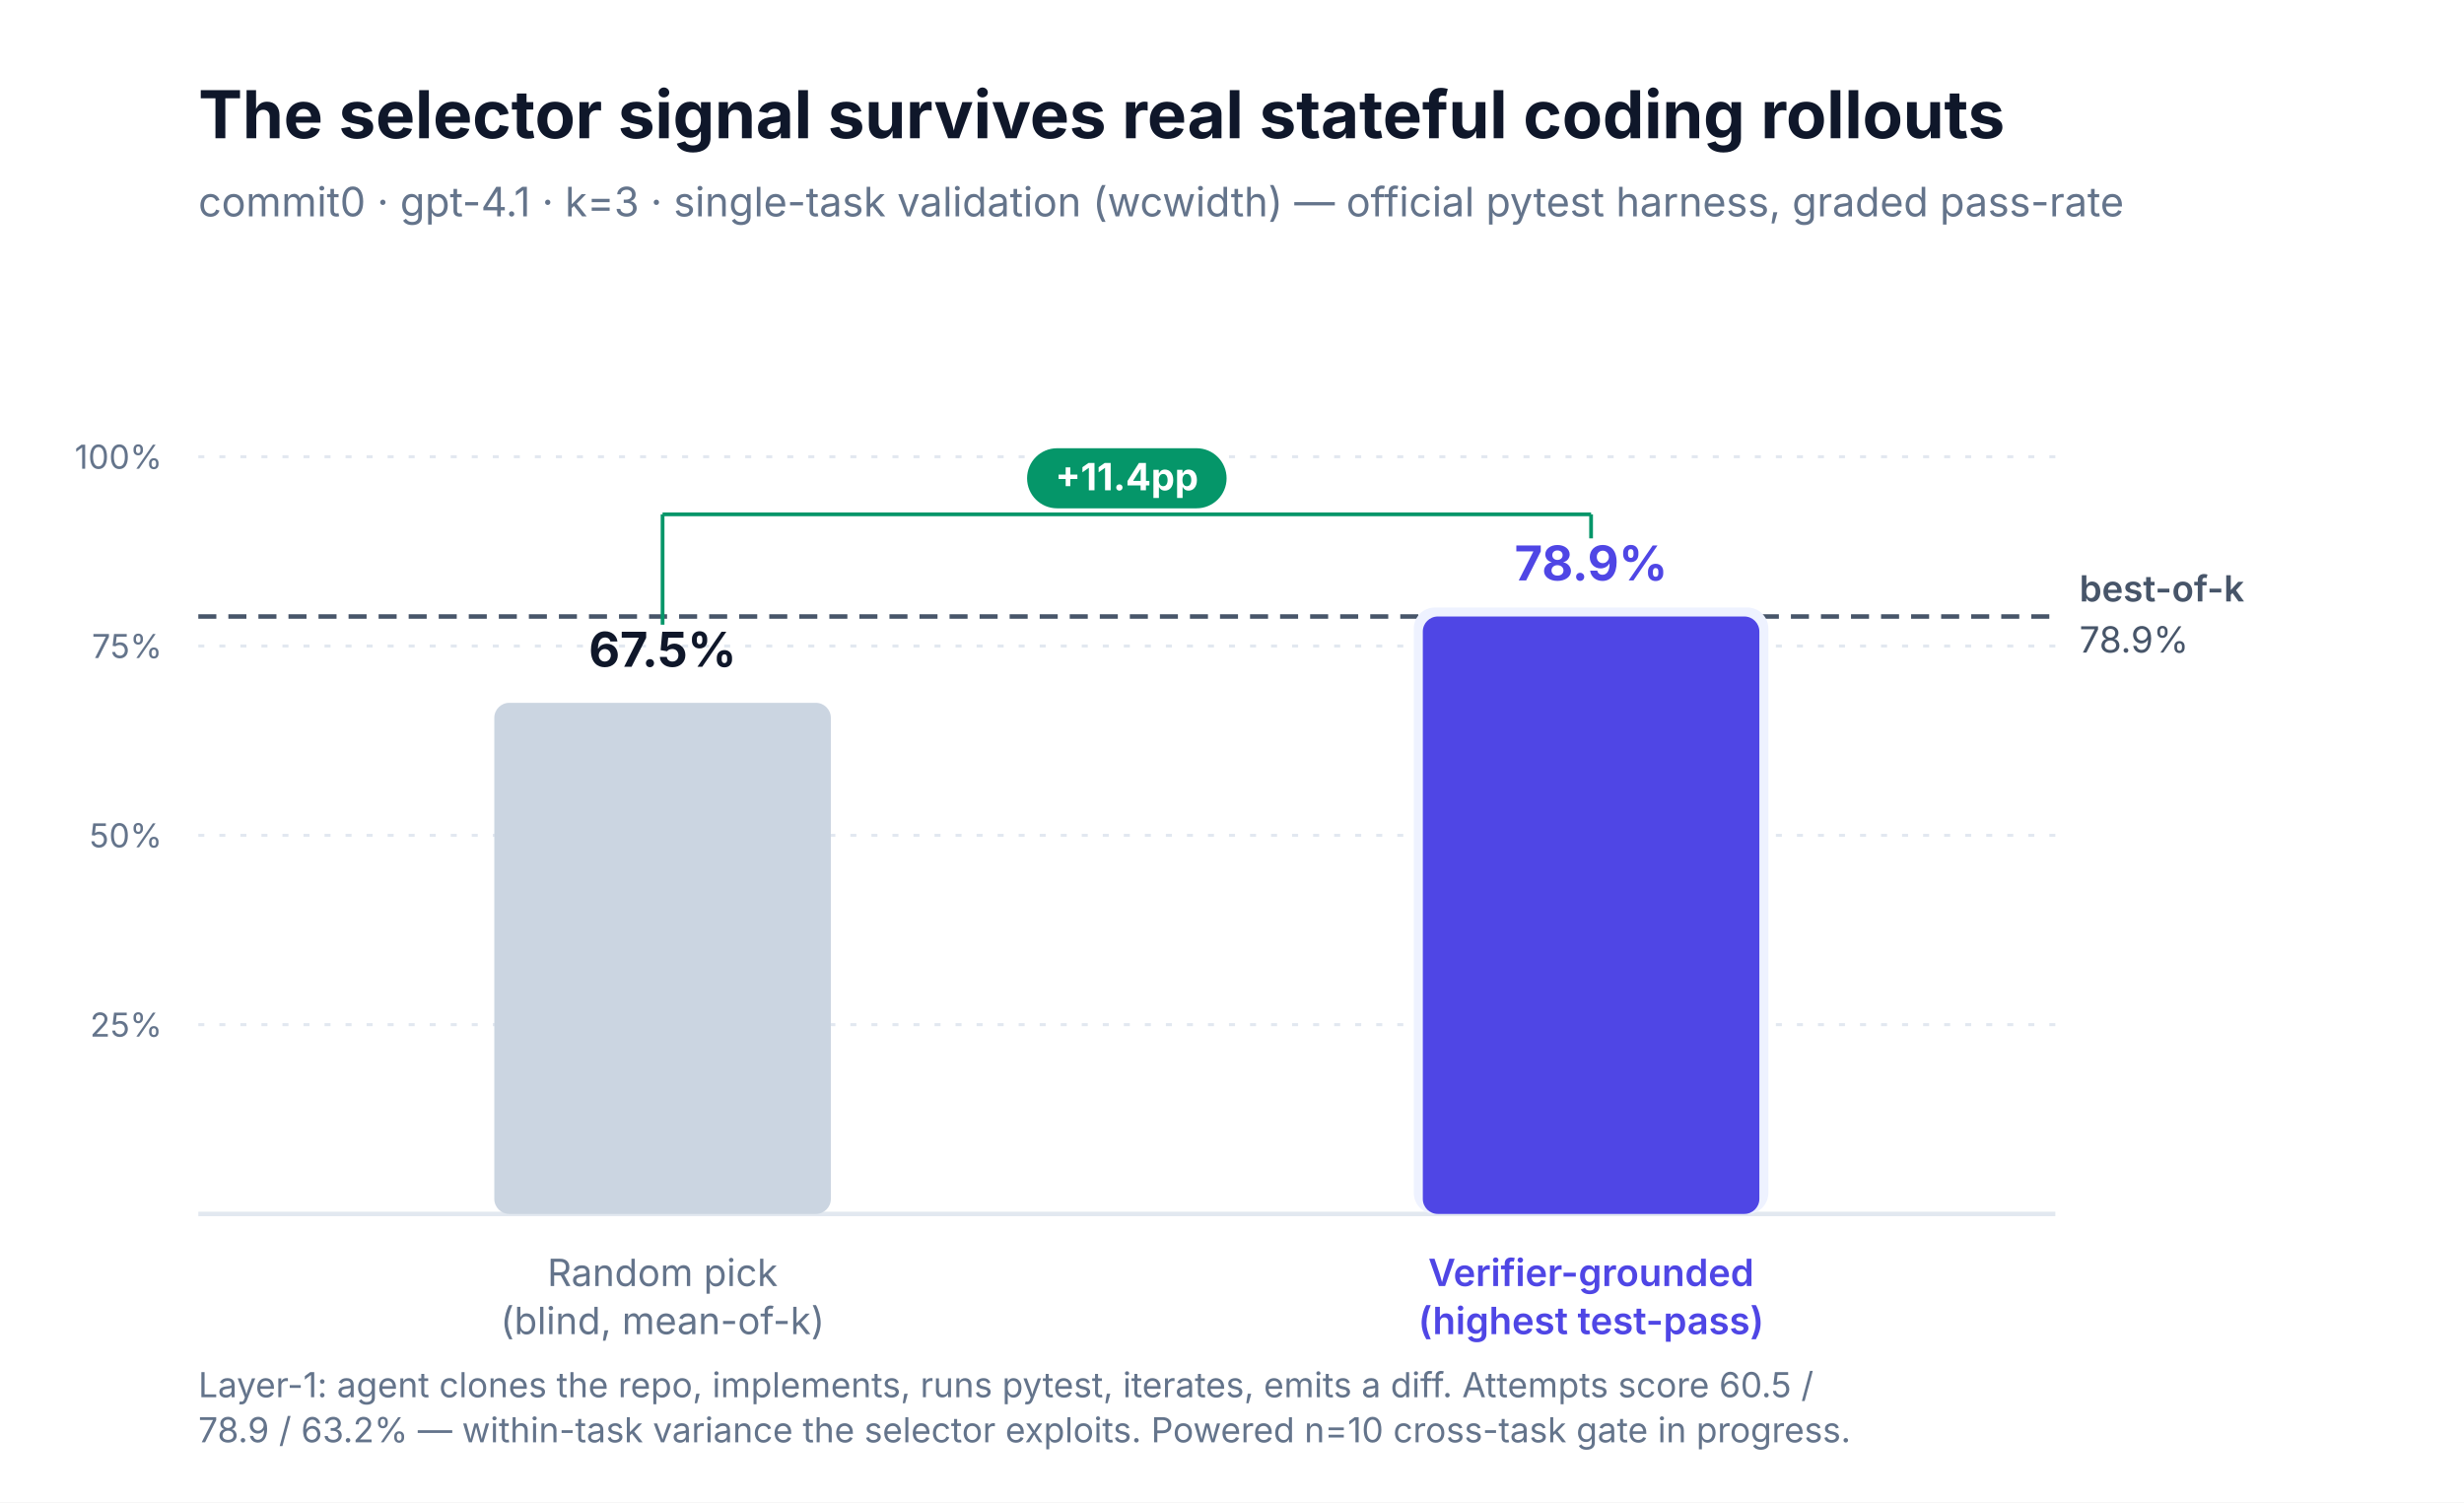
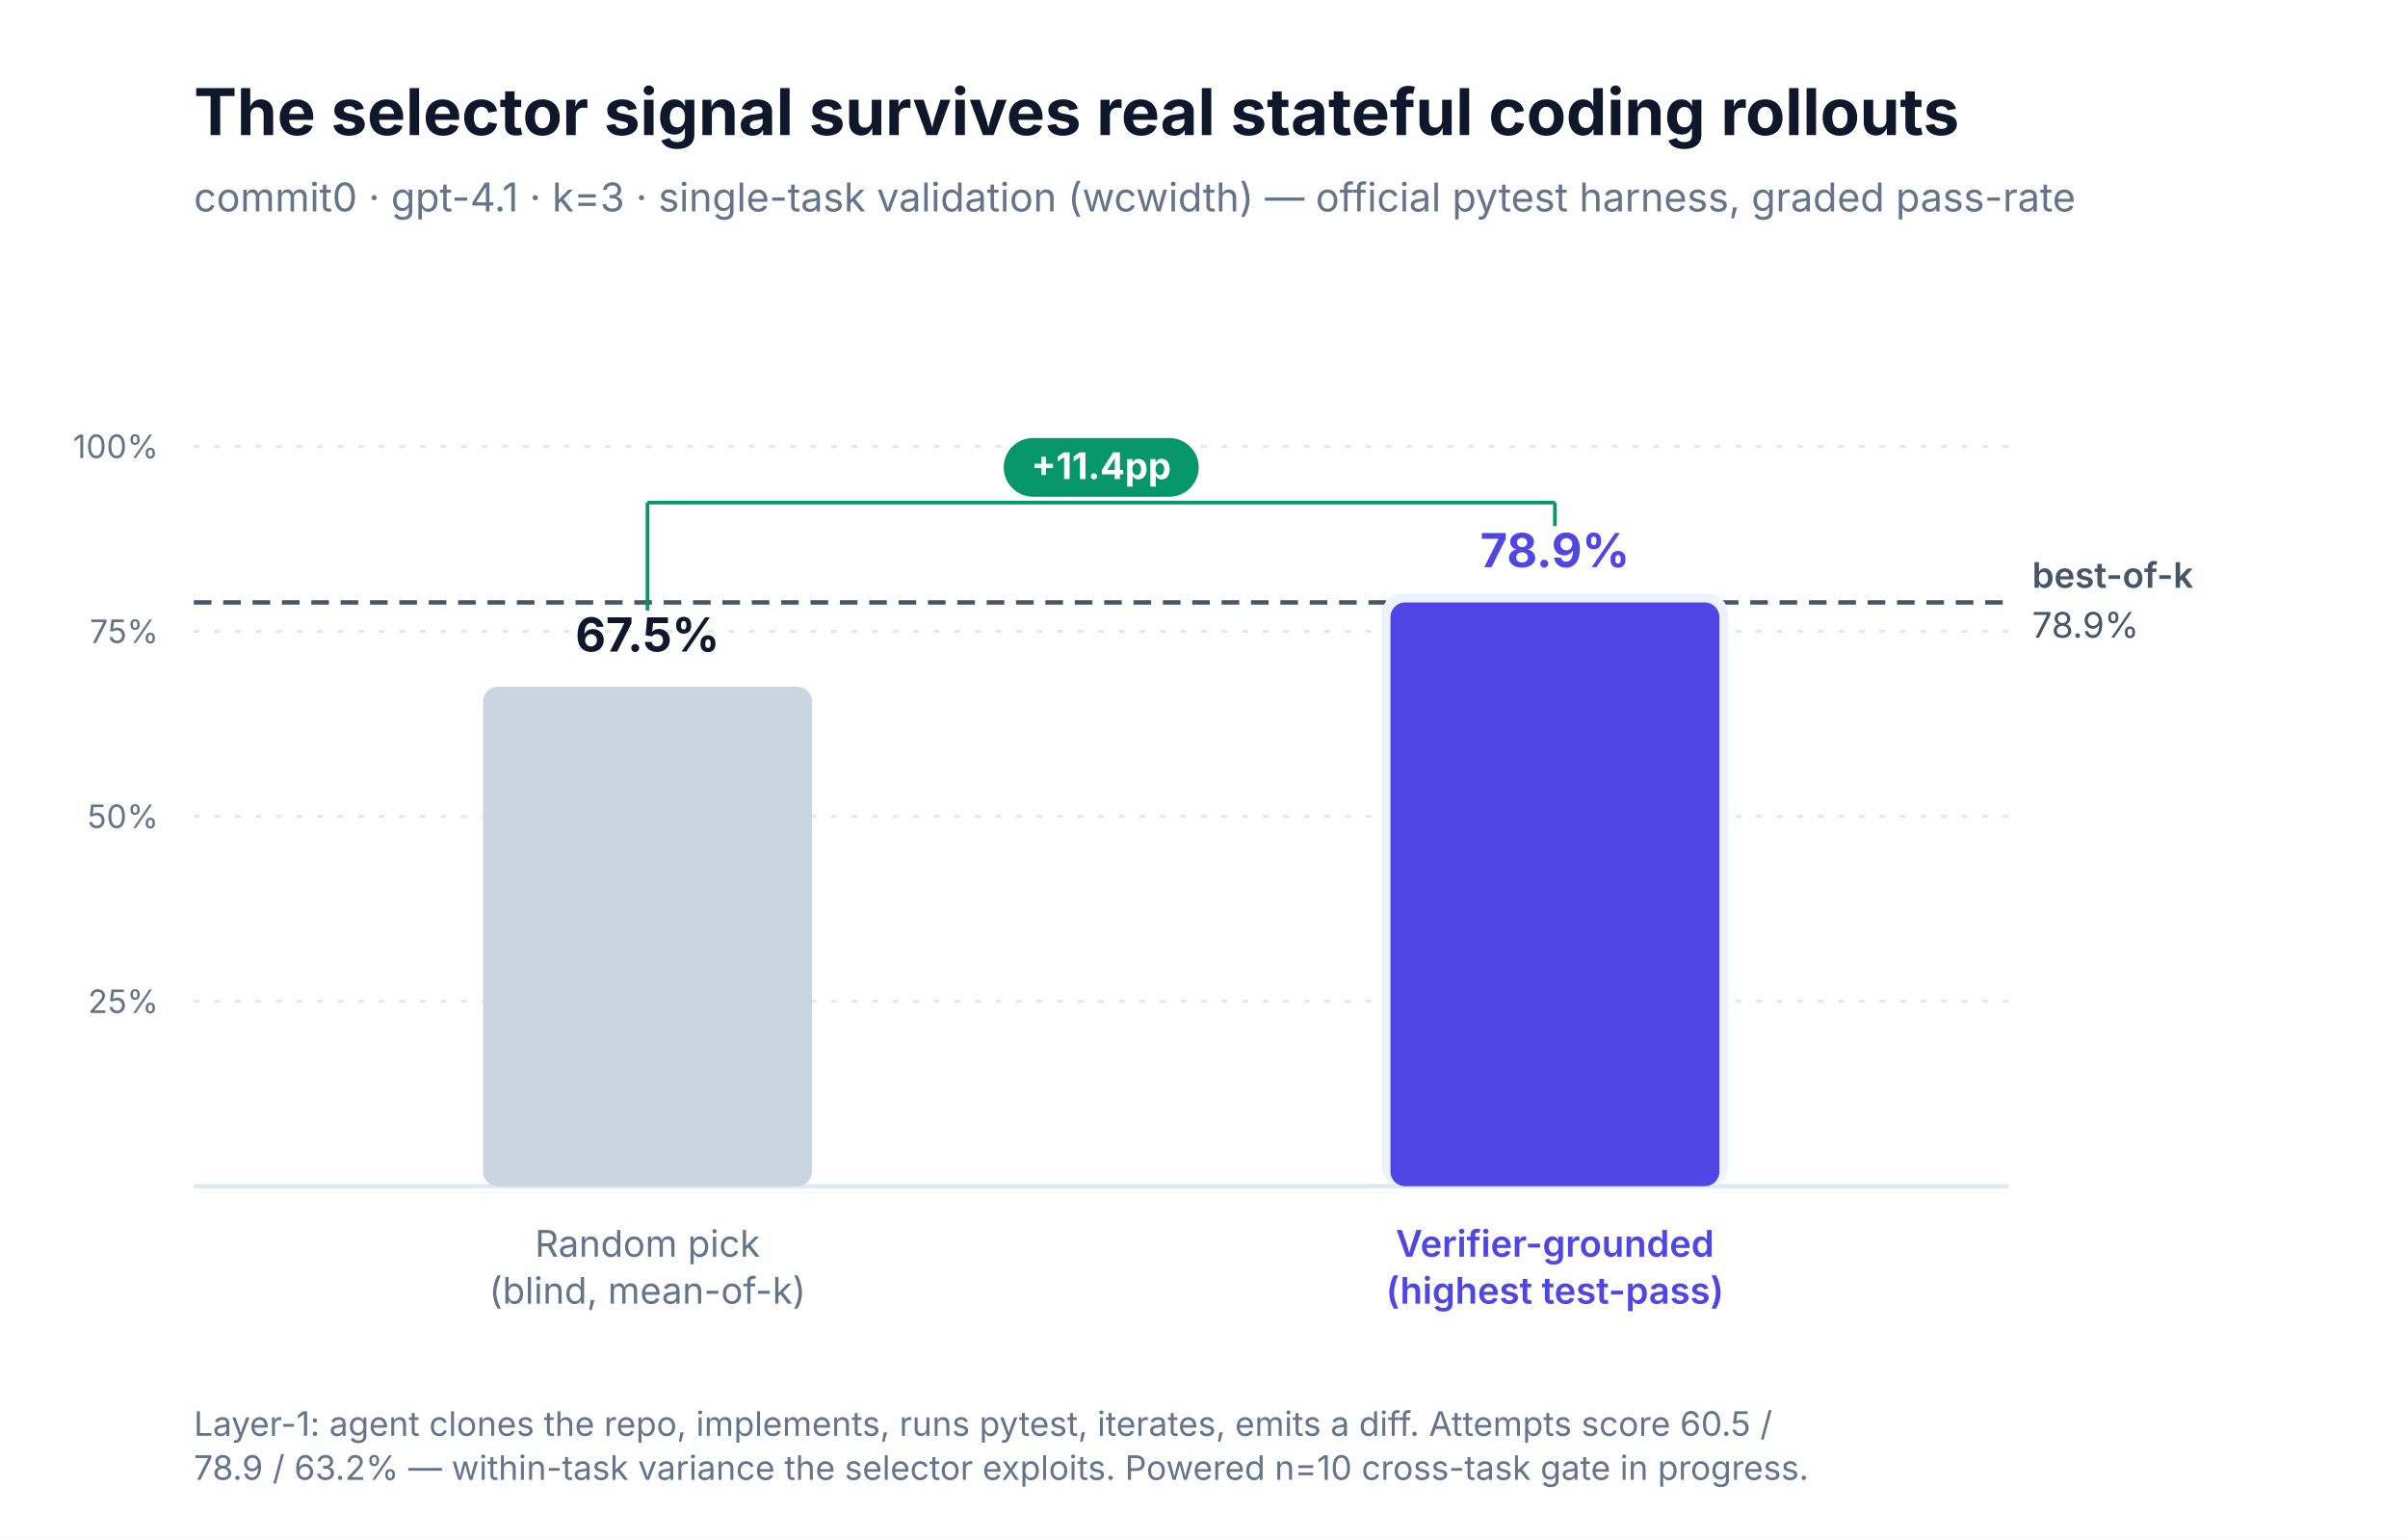
- <svg xmlns="http://www.w3.org/2000/svg" width="820" height="500" viewBox="0 0 820 500" font-family="system-ui, -apple-system, &quot;Segoe UI&quot;, Inter, Roboto, sans-serif">
-   <rect width="820" height="500" fill="#ffffff" />
+ <svg xmlns="http://www.w3.org/2000/svg" width="820" height="524" viewBox="0 0 820 524" font-family="system-ui, -apple-system, &quot;Segoe UI&quot;, Inter, Roboto, sans-serif">
+   <rect width="820" height="524" fill="#ffffff" />
  <text x="66" y="46" font-size="22" font-weight="700" fill="#0f172a">The selector signal survives real stateful coding rollouts</text>
  <text x="66" y="72" font-size="13.5" fill="#64748b">commit0 · gpt-4.1 · k=3 · single-task validation (wcwidth) — official pytest harness, graded pass-rate</text>
  <line x1="66" y1="404" x2="684" y2="404" stroke="#e2e8f0" stroke-width="1.5" />
  <line x1="66" y1="341" x2="684" y2="341" stroke="#e2e8f0" stroke-width="1" stroke-dasharray="2 5" />
  <text x="54" y="345" font-size="11" text-anchor="end" fill="#64748b">25%</text>
  <line x1="66" y1="278" x2="684" y2="278" stroke="#e2e8f0" stroke-width="1" stroke-dasharray="2 5" />
  <text x="54" y="282" font-size="11" text-anchor="end" fill="#64748b">50%</text>
  <line x1="66" y1="215" x2="684" y2="215" stroke="#e2e8f0" stroke-width="1" stroke-dasharray="2 5" />
  <text x="54" y="219" font-size="11" text-anchor="end" fill="#64748b">75%</text>
  <line x1="66" y1="152" x2="684" y2="152" stroke="#e2e8f0" stroke-width="1" stroke-dasharray="2 5" />
  <text x="54" y="156" font-size="11" text-anchor="end" fill="#64748b">100%</text>
  <line x1="66" y1="205.172" x2="684" y2="205.172" stroke="#475569" stroke-width="1.5" stroke-dasharray="6 4" />
  <text x="692" y="200.172" font-size="12" font-weight="600" fill="#475569">best-of-k</text>
  <text x="692" y="217.172" font-size="12" fill="#475569">78.9%</text>
  <rect x="164.5" y="233.9" width="112" height="170.1" rx="5" fill="#cbd5e1" />
  <text x="220.5" y="221.9" font-size="16" font-weight="700" text-anchor="middle" fill="#0f172a">67.5%</text>
  <text x="220.5" y="428" font-size="12.5" font-weight="400" text-anchor="middle" fill="#64748b">Random pick</text>
  <text x="220.5" y="444" font-size="12.5" font-weight="400" text-anchor="middle" fill="#64748b">(blind, mean-of-k)</text>
  <rect x="470.5" y="202.172" width="118" height="201.828" rx="7" fill="#eef2ff" />
  <rect x="473.5" y="205.172" width="112" height="198.828" rx="5" fill="#4f46e5" />
  <text x="529.5" y="193.172" font-size="16" font-weight="700" text-anchor="middle" fill="#4f46e5">78.9%</text>
  <text x="529.5" y="428" font-size="12.5" font-weight="600" text-anchor="middle" fill="#4f46e5">Verifier-grounded</text>
  <text x="529.5" y="444" font-size="12.5" font-weight="600" text-anchor="middle" fill="#4f46e5">(highest test-pass)</text>
  <line x1="220.5" y1="207.9" x2="220.5" y2="171.172" stroke="#059669" stroke-width="1.25" />
  <line x1="529.5" y1="179.172" x2="529.5" y2="171.172" stroke="#059669" stroke-width="1.25" />
  <line x1="220.5" y1="171.172" x2="529.5" y2="171.172" stroke="#059669" stroke-width="1.25" />
  <rect x="341.8" y="149.172" width="66.4" height="20" rx="10" fill="#059669" />
  <text x="375" y="163.172" font-size="12.5" font-weight="700" text-anchor="middle" fill="#ffffff">+11.4pp</text>
-   <text x="66" y="465" font-size="11.5" fill="#64748b">Layer-1: agent clones the repo, implements, runs pytest, iterates, emits a diff. Attempts score 60.5 /</text>
-   <text x="66" y="480" font-size="11.5" fill="#64748b">78.9 / 63.2% — within-task variance the selector exploits. Powered n=10 cross-task gate in progress.</text>
+   <text x="66" y="489" font-size="11.5" fill="#64748b">Layer-1: agent clones the repo, implements, runs pytest, iterates, emits a diff. Attempts score 60.5 /</text>
+   <text x="66" y="504" font-size="11.5" fill="#64748b">78.9 / 63.2% — within-task variance the selector exploits. Powered n=10 cross-task gate in progress.</text>
</svg>
